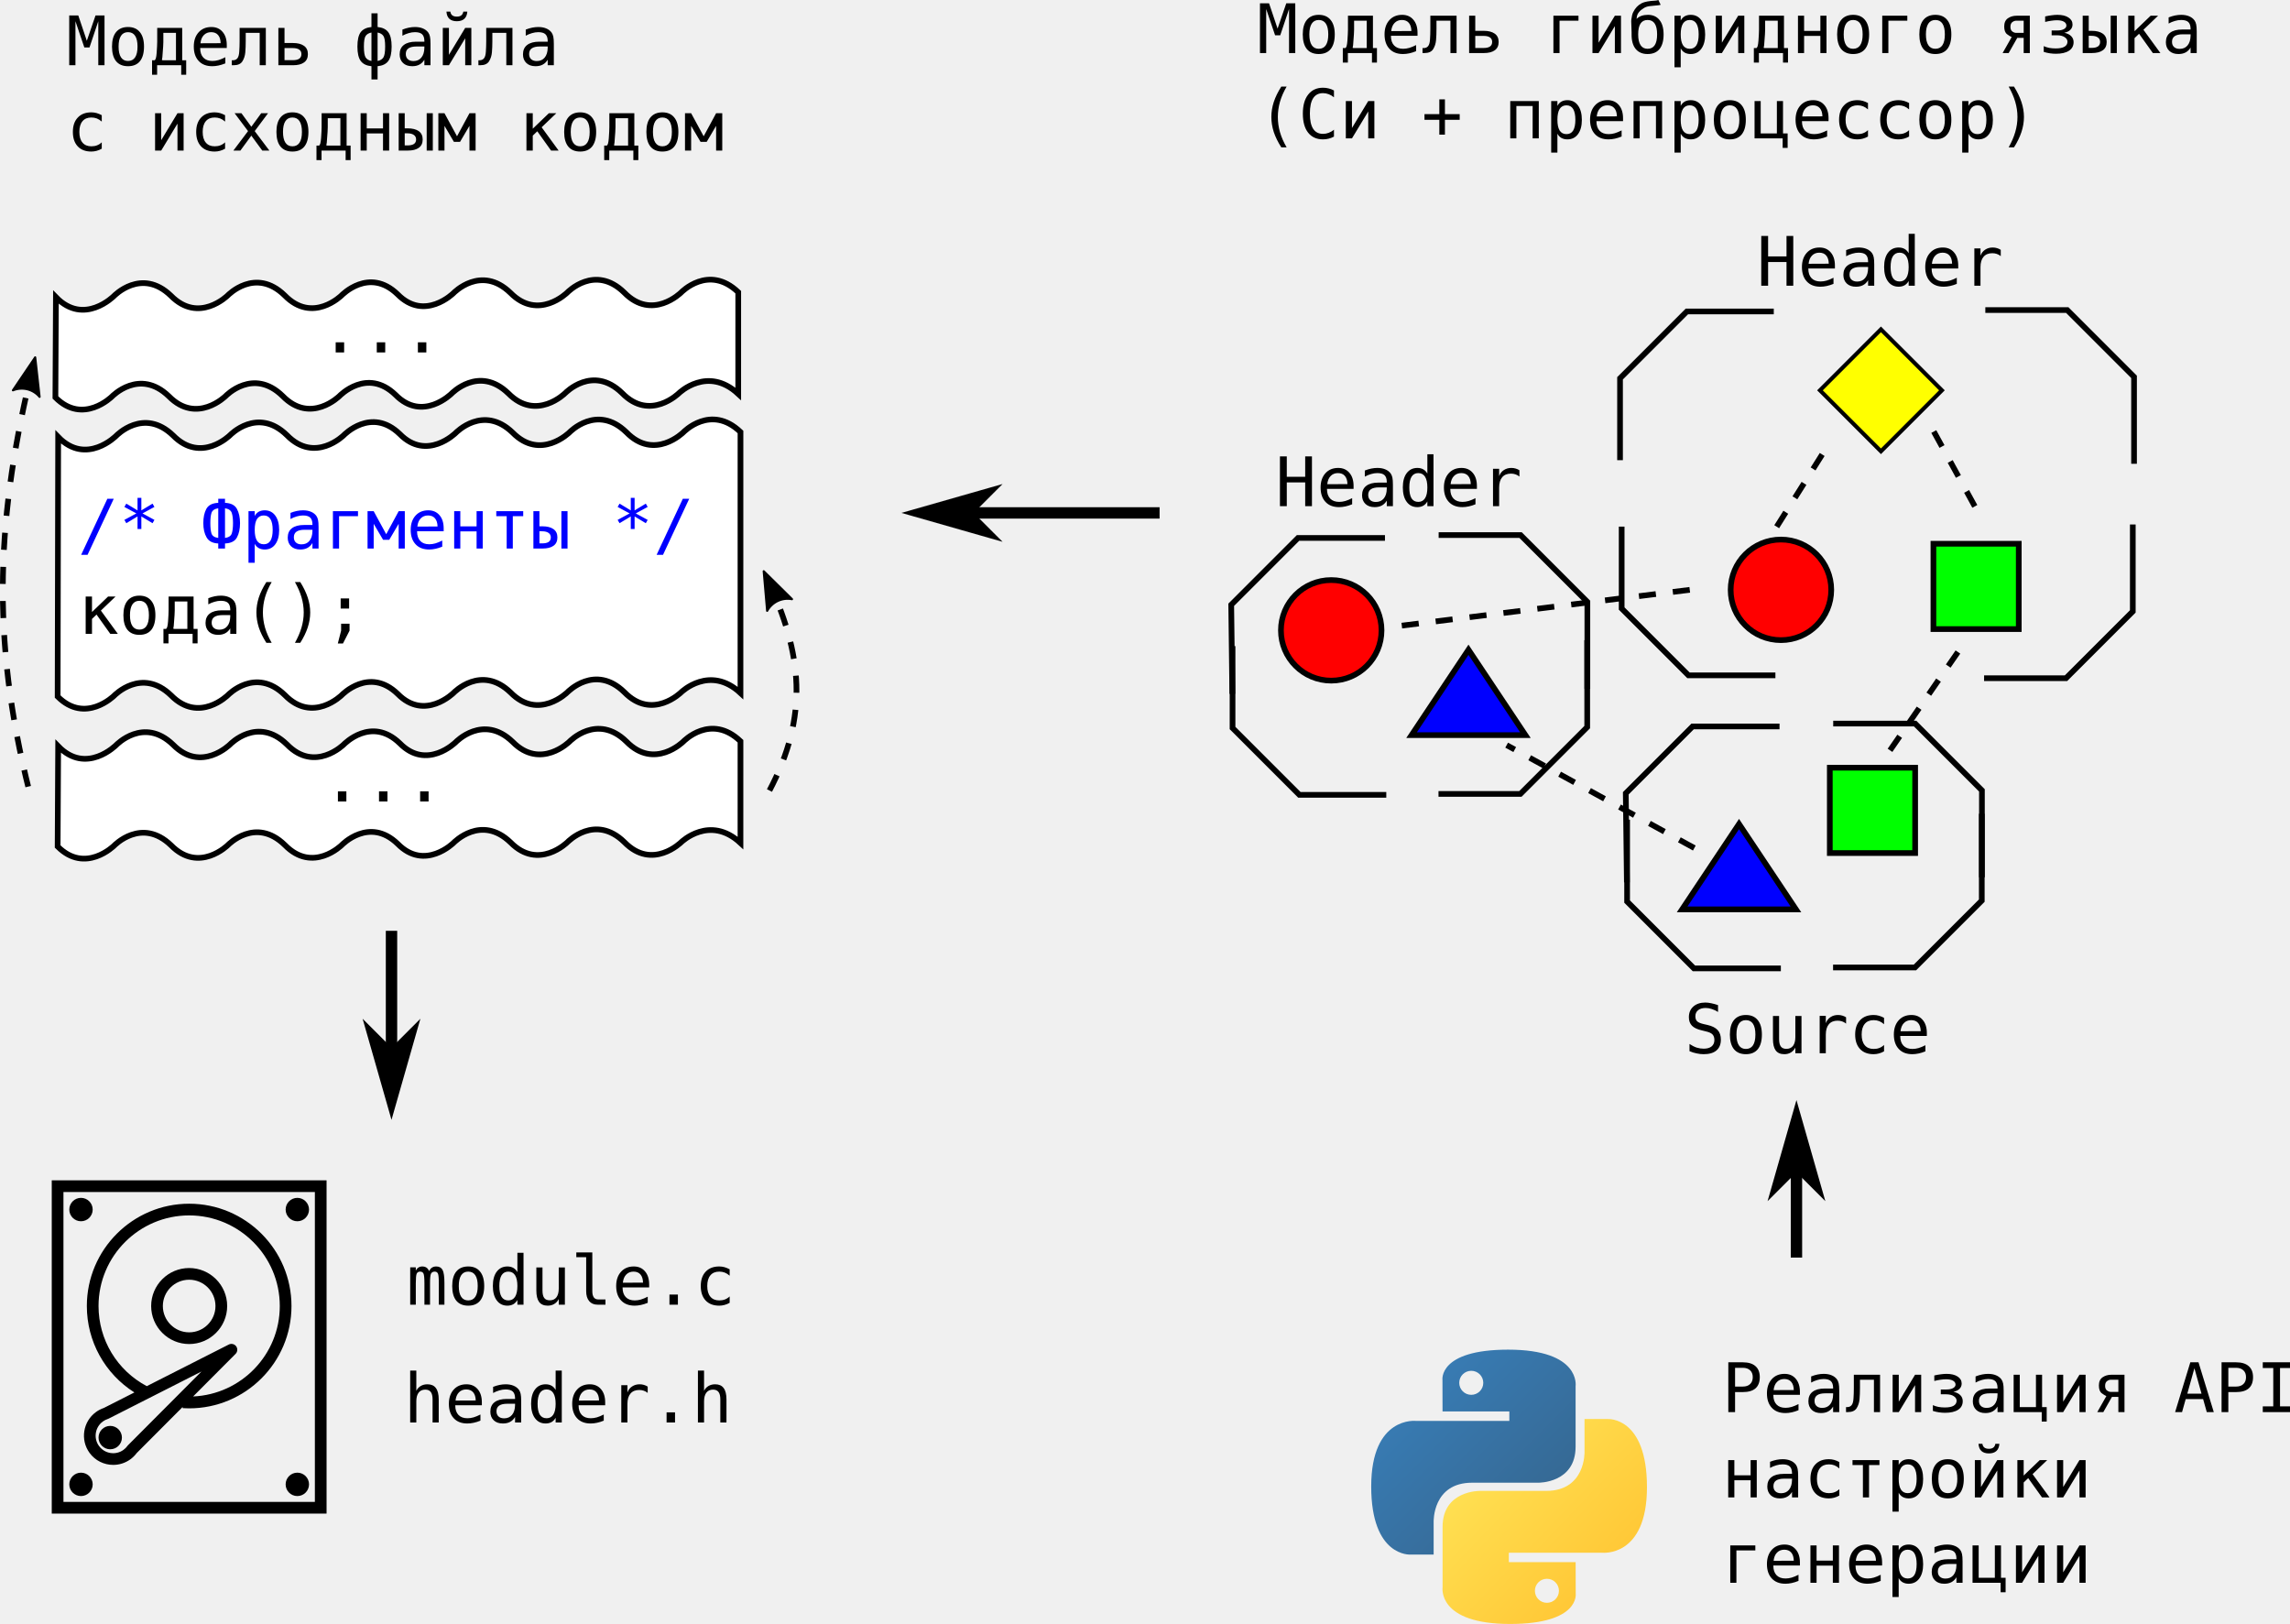
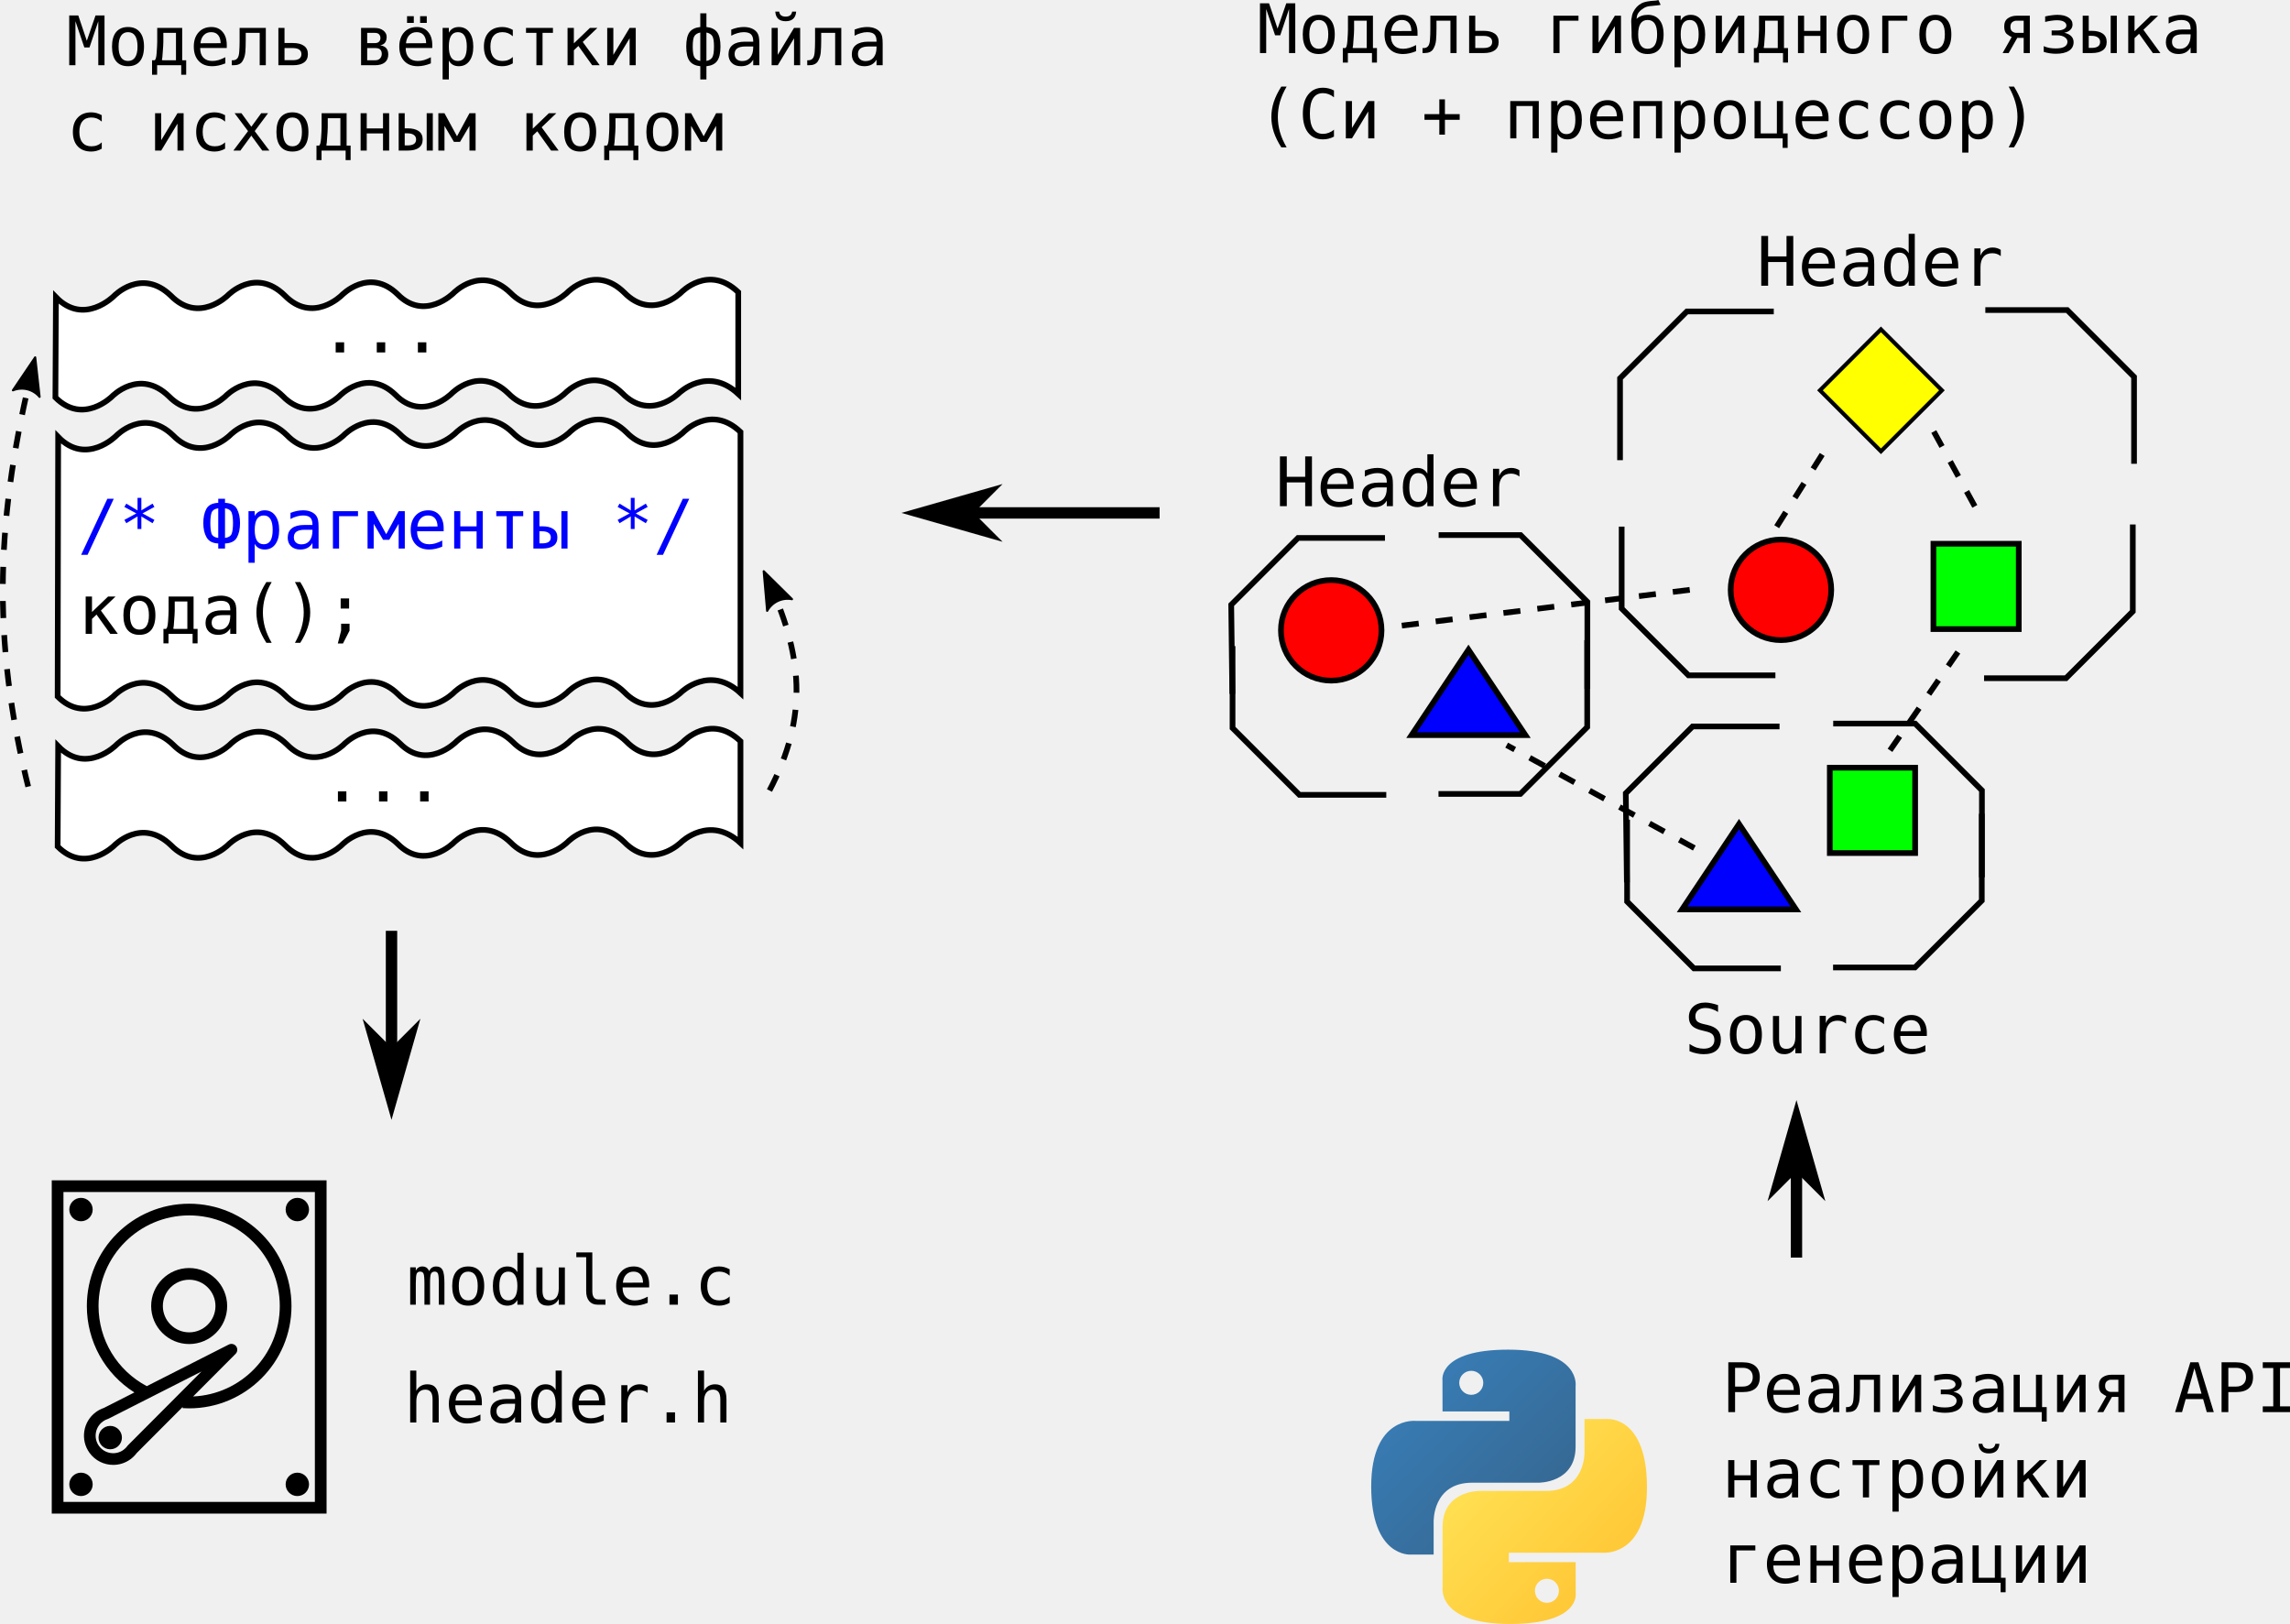
<svg xmlns="http://www.w3.org/2000/svg" xmlns:xlink="http://www.w3.org/1999/xlink" width="113.593mm" height="80.558mm" viewBox="0 0 402.495 285.441" id="svg2" version="1.1">
  <defs id="defs4">
    <marker orient="auto" refY="0" refX="0" id="Arrow1Mend" style="overflow:visible">
      <path id="path4337" d="M 0,0 5,-5 -12.5,0 5,5 0,0 Z" style="fill:#000000;fill-opacity:1;fill-rule:evenodd;stroke:#000000;stroke-width:1pt;stroke-opacity:1" transform="matrix(-0.4,0,0,-0.4,-4,0)" />
    </marker>
    <marker orient="auto" refY="0" refX="0" id="Arrow2Mstart" style="overflow:visible">
      <path id="path5453" style="fill:#000000;fill-opacity:1;fill-rule:evenodd;stroke:#000000;stroke-width:0.625;stroke-linejoin:round;stroke-opacity:1" d="M 8.719,4.034 -2.207,0.016 8.719,-4.002 c -1.745,2.372 -1.735,5.617 -6e-7,8.035 z" transform="scale(0.6,0.6)" />
    </marker>
    <marker style="overflow:visible" id="marker5781" refX="0" refY="0" orient="auto">
      <path transform="scale(0.6,0.6)" d="M 8.719,4.034 -2.207,0.016 8.719,-4.002 c -1.745,2.372 -1.735,5.617 -6e-7,8.035 z" style="fill:#000000;fill-opacity:1;fill-rule:evenodd;stroke:#000000;stroke-width:0.625;stroke-linejoin:round;stroke-opacity:1" id="path5783" />
    </marker>
    <marker orient="auto" refY="0" refX="0" id="Arrow1Mend-3" style="overflow:visible">
      <path id="path4337-6" d="M 0,0 5,-5 -12.5,0 5,5 0,0 Z" style="fill:#000000;fill-opacity:1;fill-rule:evenodd;stroke:#000000;stroke-width:1pt;stroke-opacity:1" transform="matrix(-0.4,0,0,-0.4,-4,0)" />
    </marker>
    <linearGradient gradientUnits="userSpaceOnUse" y2="131.853" x2="110.149" y1="77.07" x1="55.549" id="linearGradient9521" xlink:href="#linearGradient9515" />
    <linearGradient id="linearGradient9515">
      <stop id="stop9517" offset="0" style="stop-color:#387eb8;stop-opacity:1" />
      <stop id="stop9519" offset="1" style="stop-color:#366994;stop-opacity:1" />
    </linearGradient>
    <linearGradient gradientUnits="userSpaceOnUse" y2="168.101" x2="147.777" y1="111.921" x1="89.137" id="linearGradient11307" xlink:href="#linearGradient11301" />
    <linearGradient id="linearGradient11301">
      <stop id="stop11303" offset="0" style="stop-color:#ffe052;stop-opacity:1" />
      <stop id="stop11305" offset="1" style="stop-color:#ffc331;stop-opacity:1" />
    </linearGradient>
    <marker orient="auto" refY="0" refX="0" id="Arrow1Mend-1" style="overflow:visible">
      <path id="path4337-2" d="M 0,0 5,-5 -12.5,0 5,5 0,0 Z" style="fill:#000000;fill-opacity:1;fill-rule:evenodd;stroke:#000000;stroke-width:1pt;stroke-opacity:1" transform="matrix(-0.4,0,0,-0.4,-4,0)" />
    </marker>
  </defs>
  <g id="layer1" transform="translate(-26.18869,-60.1828)">
    <g id="g6000" transform="translate(-73.64907,-328.0788)">
      <g id="g4998">
        <g id="g4794" transform="translate(-4.724258,-14.6599)">
          <path id="path4732-8-2" style="fill:#ffffff;fill-rule:evenodd;stroke:#000000;stroke-width:1px;stroke-linecap:butt;stroke-linejoin:miter;stroke-opacity:1" d="m 204.303,524.587 c 0,0 4.823,-5.051 10,0 4.925,5.051 10,0 10,0 0,0 5.002,-4.872 10.406,0.139 l 0.002,-45.877 c -5.223,-4.993 -10.046,0.058 -10.046,0.058 0,0 -5.076,5.051 -10,0 -5.177,-5.051 -10,0 -10,0 0,0 -5.076,5.051 -10,0.051 -5.177,-5 -10,0.051 -10,0.051 0,0 -5.076,5.051 -9.837,0.202 -5.014,-4.848 -9.837,0.202 -9.837,0.202 0,0 -5.076,5.051 -10,0 -5.177,-5.051 -10,0 -10,0 0,0 -5.076,5.051 -10,0.051 -5.177,-5 -10,0.051 -10,0.051 0,0 -5.254,5.319 -10.206,0.209 l -0.091,45.627 c 4.861,4.895 9.936,-0.156 9.936,-0.156 0,0 4.823,-5.051 10,-0.051 4.924,5 10,-0.051 10,-0.051 0,0 4.823,-5.051 10,0 4.924,5.051 10,0 10,0 0,0 4.823,-5.051 9.837,-0.202 4.761,4.848 9.837,-0.202 9.837,-0.202 0,0 4.823,-5.051 10,-0.051 4.924,5 10,-0.051 10,-0.051 z" />
          <text xml:space="preserve" style="font-style:normal;font-variant:normal;font-weight:normal;font-stretch:normal;font-size:12px;line-height:125%;font-family:Monospace;-inkscape-font-specification:Monospace;letter-spacing:0px;word-spacing:0px;fill:#000000;fill-opacity:1;stroke:none;stroke-width:1px;stroke-linecap:butt;stroke-linejoin:miter;stroke-opacity:1" x="118.231" y="499.333" id="text4564">
            <tspan style="fill:#0000ff" x="118.231" y="499.333" id="tspan4572">/* Фрагменты */</tspan>
            <tspan x="118.231" y="514.333" id="tspan4576">кода();</tspan>
          </text>
        </g>
      </g>
      <g transform="translate(-3.303571,-17.14286)" id="g5156">
        <path id="path4732-8" style="fill:#ffffff;fill-rule:evenodd;stroke:#000000;stroke-width:1px;stroke-linecap:butt;stroke-linejoin:miter;stroke-opacity:1" d="m 202.882,553.427 c 0,0 4.823,-5.051 10,0 4.924,5.051 10,0 10,0 0,0 5.002,-4.872 10.406,0.139 l 0.002,-17.877 c -5.223,-4.993 -10.046,0.058 -10.046,0.058 0,0 -5.076,5.051 -10,0 -5.177,-5.051 -10,0 -10,0 0,0 -5.076,5.051 -10,0.051 -5.177,-5 -10,0.051 -10,0.051 0,0 -5.076,5.051 -9.837,0.202 -5.014,-4.848 -9.837,0.202 -9.837,0.202 0,0 -5.076,5.051 -10,0 -5.177,-5.051 -10,0 -10,0 0,0 -5.076,5.051 -10,0.051 -5.177,-5 -10,0.051 -10,0.051 0,0 -5.254,5.319 -10.206,0.209 l -0.091,17.627 c 4.861,4.895 9.936,-0.156 9.936,-0.156 0,0 4.823,-5.051 10,-0.051 4.924,5 10,-0.051 10,-0.051 0,0 4.823,-5.051 10,0 4.924,5.051 10,0 10,0 0,0 4.823,-5.051 9.837,-0.202 4.761,4.848 9.837,-0.202 9.837,-0.202 0,0 4.823,-5.051 10,-0.051 4.924,5 10,-0.051 10,-0.051 z" />
        <text id="text4815" y="546.283" x="159.675" style="font-style:normal;font-variant:normal;font-weight:normal;font-stretch:normal;font-size:12px;line-height:125%;font-family:Monospace;-inkscape-font-specification:Monospace;letter-spacing:0px;word-spacing:0px;fill:#000000;fill-opacity:1;stroke:none;stroke-width:1px;stroke-linecap:butt;stroke-linejoin:miter;stroke-opacity:1" xml:space="preserve">
          <tspan y="546.283" x="159.675" id="tspan4817">...</tspan>
        </text>
      </g>
      <path id="path5421" d="m 105.714,452.362 c -6.461,26.205 -7.584,47.843 -0.714,75" style="fill:none;fill-rule:evenodd;stroke:#000000;stroke-width:1;stroke-linecap:butt;stroke-linejoin:miter;stroke-miterlimit:4;stroke-dasharray:3, 3;stroke-dashoffset:0;stroke-opacity:1;marker-start:url(#Arrow2Mstart)" />
      <path id="path5423" d="m 234.643,489.862 c 6.259,13.333 7.421,24.167 0.357,37.5" style="fill:none;fill-rule:evenodd;stroke:#000000;stroke-width:1;stroke-linecap:butt;stroke-linejoin:miter;stroke-miterlimit:4;stroke-dasharray:3, 3;stroke-dashoffset:0;stroke-opacity:1;marker-start:url(#marker5781)" />
      <g transform="translate(-3.696429,-96.07143)" id="g5156-7">
        <path id="path4732-8-5" style="fill:#ffffff;fill-rule:evenodd;stroke:#000000;stroke-width:1px;stroke-linecap:butt;stroke-linejoin:miter;stroke-opacity:1" d="m 202.882,553.427 c 0,0 4.823,-5.051 10,0 4.924,5.051 10,0 10,0 0,0 5.002,-4.872 10.406,0.139 l 0.002,-17.877 c -5.223,-4.993 -10.046,0.058 -10.046,0.058 0,0 -5.076,5.051 -10,0 -5.177,-5.051 -10,0 -10,0 0,0 -5.076,5.051 -10,0.051 -5.177,-5 -10,0.051 -10,0.051 0,0 -5.076,5.051 -9.837,0.202 -5.014,-4.848 -9.837,0.202 -9.837,0.202 0,0 -5.076,5.051 -10,0 -5.177,-5.051 -10,0 -10,0 0,0 -5.076,5.051 -10,0.051 -5.177,-5 -10,0.051 -10,0.051 0,0 -5.254,5.319 -10.206,0.209 l -0.091,17.627 c 4.861,4.895 9.936,-0.156 9.936,-0.156 0,0 4.823,-5.051 10,-0.051 4.924,5 10,-0.051 10,-0.051 0,0 4.823,-5.051 10,0 4.924,5.051 10,0 10,0 0,0 4.823,-5.051 9.837,-0.202 4.761,4.848 9.837,-0.202 9.837,-0.202 0,0 4.823,-5.051 10,-0.051 4.924,5 10,-0.051 10,-0.051 z" />
        <text id="text4815-9" y="546.283" x="159.675" style="font-style:normal;font-variant:normal;font-weight:normal;font-stretch:normal;font-size:12px;line-height:125%;font-family:Monospace;-inkscape-font-specification:Monospace;letter-spacing:0px;word-spacing:0px;fill:#000000;fill-opacity:1;stroke:none;stroke-width:1px;stroke-linecap:butt;stroke-linejoin:miter;stroke-opacity:1" xml:space="preserve">
          <tspan y="546.283" x="159.675" id="tspan4817-2">...</tspan>
        </text>
      </g>
    </g>
    <g id="g4289" transform="translate(-2.142857,-12.14286)">
      <g transform="matrix(0.2569189,0,0,0.2569189,32.29019,279.7908)" id="g4253">
        <g id="g4195">
          <g id="g4197">
            <g id="g4199">
              <path d="m 20,0 0,228 188,0 L 208,0 20,0 Z m 180,220 -172,0 0,-212 172,0 0,212 z" id="path4201" />
              <path d="m 76.532,145.118 -20.924,10.62 c -1.912,0.648 -3.707,1.578 -5.342,2.77 -8.92,6.48 -10.906,19.012 -4.426,27.934 3.908,5.379 10.016,8.238 16.209,8.238 4.074,0 8.188,-1.238 11.73,-3.812 1.637,-1.192 3.076,-2.609 4.281,-4.226 l 31.504,-31.604 -0.05,0.822 c 1.482,0.09 2.978,0.14 4.486,0.14 38.598,0 70,-31.402 70,-70 0,-38.598 -31.402,-70 -70,-70 -38.598,0 -70,31.402 -70,70 0,24.168 12.34,46.323 32.532,59.118 z m -4.35,36.089 c -0.15,0.152 -0.289,0.312 -0.414,0.488 -0.746,1.035 -1.654,1.945 -2.692,2.699 -5.356,3.902 -12.871,2.703 -16.764,-2.656 -3.889,-5.352 -2.697,-12.871 2.658,-16.762 1.037,-0.754 2.182,-1.336 3.4,-1.726 0.201,-0.066 0.398,-0.144 0.588,-0.242 L 122.44,130.789 72.182,181.207 Z M 114,24 c 34.188,0 62,27.812 62,62 0,33.27 -26.361,60.426 -59.284,61.862 l 29.04,-29.132 c 1.389,-1.391 1.558,-3.586 0.404,-5.176 -1.154,-1.59 -3.287,-2.098 -5.047,-1.215 L 85.009,140.815 C 64.647,130.02 52,109.035 52,86 52,51.812 79.812,24 114,24 Z" id="path4203" />
              <path d="m 114,112 c 14.336,0 26,-11.664 26,-26 0,-14.336 -11.664,-26 -26,-26 -14.336,0 -26,11.664 -26,26 0,14.336 11.664,26 26,26 z m 0,-44 c 9.926,0 18,8.074 18,18 0,9.926 -8.074,18 -18,18 -9.926,0 -18,-8.074 -18,-18 0,-9.926 8.074,-18 18,-18 z" id="path4205" />
              <circle cx="188" cy="20" r="8" id="circle4207" />
              <circle cx="188" cy="208" r="8" id="circle4209" />
              <circle cx="40" cy="20" r="8" id="circle4211" />
              <circle cx="40" cy="208" r="8" id="circle4213" />
              <circle cx="60" cy="176" r="8" id="circle4215" />
            </g>
          </g>
        </g>
        <g id="g4217" />
        <g id="g4219" />
        <g id="g4221" />
        <g id="g4223" />
        <g id="g4225" />
        <g id="g4227" />
        <g id="g4229" />
        <g id="g4231" />
        <g id="g4233" />
        <g id="g4235" />
        <g id="g4237" />
        <g id="g4239" />
        <g id="g4241" />
        <g id="g4243" />
        <g id="g4245" />
      </g>
      <text id="text4281" y="301.648" x="99.79" style="font-style:normal;font-variant:normal;font-weight:normal;font-stretch:normal;font-size:12px;line-height:125%;font-family:Monospace;-inkscape-font-specification:Monospace;letter-spacing:0px;word-spacing:0px;fill:#000000;fill-opacity:1;stroke:none;stroke-width:1px;stroke-linecap:butt;stroke-linejoin:miter;stroke-opacity:1" xml:space="preserve">
        <tspan y="301.648" x="99.79" id="tspan4283">module.c</tspan>
      </text>
      <text id="text4285" y="322.362" x="99.286" style="font-style:normal;font-variant:normal;font-weight:normal;font-stretch:normal;font-size:12px;line-height:125%;font-family:Monospace;-inkscape-font-specification:Monospace;letter-spacing:0px;word-spacing:0px;fill:#000000;fill-opacity:1;stroke:none;stroke-width:1px;stroke-linecap:butt;stroke-linejoin:miter;stroke-opacity:1" xml:space="preserve">
        <tspan y="322.362" x="99.286" id="tspan4287">header.h</tspan>
      </text>
    </g>
    <path style="fill:none;fill-rule:evenodd;stroke:#000000;stroke-width:2;stroke-linecap:butt;stroke-linejoin:miter;stroke-miterlimit:4;stroke-dasharray:none;stroke-opacity:1;marker-end:url(#Arrow1Mend)" d="m 95,223.791 0,29.286" id="path4322" />
    <text xml:space="preserve" style="font-style:normal;font-variant:normal;font-weight:normal;font-stretch:normal;font-size:12px;line-height:125%;font-family:Monospace;-inkscape-font-specification:Monospace;letter-spacing:0px;word-spacing:0px;fill:#000000;fill-opacity:1;stroke:none;stroke-width:1px;stroke-linecap:butt;stroke-linejoin:miter;stroke-opacity:1" x="37.857" y="71.648" id="text4628">
-       <tspan id="tspan4630" x="37.857" y="71.648">Модель файла</tspan>
+       <tspan id="tspan4630" x="37.857" y="71.648">Модель вёрстки файла</tspan>
      <tspan x="37.857" y="86.648" id="tspan4632">с исходным кодом</tspan>
    </text>
    <text xml:space="preserve" style="font-style:normal;font-variant:normal;font-weight:normal;font-stretch:normal;font-size:12px;line-height:125%;font-family:Monospace;-inkscape-font-specification:Monospace;letter-spacing:0px;word-spacing:0px;fill:#000000;fill-opacity:1;stroke:none;stroke-width:1px;stroke-linecap:butt;stroke-linejoin:miter;stroke-opacity:1" x="247.143" y="69.505" id="text4634">
      <tspan id="tspan4636" x="247.143" y="69.505">Модель гибридного языка</tspan>
      <tspan x="247.143" y="84.505" id="tspan4638">(Си + препроцессор)</tspan>
    </text>
    <path style="fill:none;fill-rule:evenodd;stroke:#000000;stroke-width:2;stroke-linecap:butt;stroke-linejoin:miter;stroke-miterlimit:4;stroke-dasharray:none;stroke-opacity:1;marker-end:url(#Arrow1Mend-3)" d="m 230,150.336 -41.429,0" id="path4322-7" />
    <text xml:space="preserve" style="font-style:normal;font-variant:normal;font-weight:normal;font-stretch:normal;font-size:12px;line-height:125%;font-family:Monospace;-inkscape-font-specification:Monospace;letter-spacing:0px;word-spacing:0px;fill:#000000;fill-opacity:1;stroke:none;stroke-width:1px;stroke-linecap:butt;stroke-linejoin:miter;stroke-opacity:1" x="325" y="131.648" id="text5899">
      <tspan id="tspan5901" x="325" y="131.648" />
    </text>
    <g id="g5273" transform="translate(-111.6934,-215.336)">
      <g transform="translate(7.702522,-113.543)" id="g4441">
        <circle style="opacity:1;fill:#ff0000;fill-opacity:1;fill-rule:nonzero;stroke:#000000;stroke-width:1;stroke-linejoin:miter;stroke-miterlimit:4;stroke-dasharray:none;stroke-dashoffset:0;stroke-opacity:1" id="path4269" cx="443.204" cy="492.738" r="8.839" />
        <path style="fill:none;fill-rule:evenodd;stroke:#000000;stroke-width:1px;stroke-linecap:butt;stroke-linejoin:miter;stroke-opacity:1" d="m 414.92,469.948 0,-14.395 11.743,-11.743 15.279,0" id="path4271" />
        <path style="fill:none;fill-rule:evenodd;stroke:#000000;stroke-width:1px;stroke-linecap:butt;stroke-linejoin:miter;stroke-opacity:1" d="m 479.125,443.556 14.395,0 11.743,11.743 0,15.279" id="path4271-3" />
        <path style="fill:none;fill-rule:evenodd;stroke:#000000;stroke-width:1px;stroke-linecap:butt;stroke-linejoin:miter;stroke-opacity:1" d="m 415.206,481.626 0,14.395 11.743,11.743 15.279,0" id="path4271-5" />
        <path style="fill:none;fill-rule:evenodd;stroke:#000000;stroke-width:1px;stroke-linecap:butt;stroke-linejoin:miter;stroke-opacity:1" d="m 478.906,508.271 14.395,0 11.743,-11.743 0,-15.279" id="path4271-3-6" />
        <rect style="opacity:1;fill:#00ff00;fill-opacity:1;fill-rule:nonzero;stroke:#000000;stroke-width:1;stroke-linejoin:miter;stroke-miterlimit:4;stroke-dasharray:none;stroke-dashoffset:0;stroke-opacity:1" id="rect4391" width="15" height="15" x="470" y="484.635" />
        <rect style="opacity:1;fill:#ffff00;fill-opacity:1;fill-rule:nonzero;stroke:#000000;stroke-width:0.707;stroke-linejoin:miter;stroke-miterlimit:4;stroke-dasharray:none;stroke-dashoffset:0;stroke-opacity:1" id="rect5996" width="15.155" height="15.155" x="641.862" y="-9.775" transform="matrix(0.7071068,0.7071068,-0.7071068,0.7071068,0,0)" />
      </g>
      <g transform="translate(-35.4815,-157.4846)" id="g4425">
        <path style="fill:none;fill-rule:evenodd;stroke:#000000;stroke-width:1px;stroke-linecap:butt;stroke-linejoin:miter;stroke-opacity:1" d="m 389.959,554.958 -0.194,-15.657 11.743,-11.743 15.279,0" id="path4271-2-6" />
        <path style="fill:none;fill-rule:evenodd;stroke:#000000;stroke-width:1px;stroke-linecap:butt;stroke-linejoin:miter;stroke-opacity:1" d="m 426.223,527.051 14.395,0 11.743,11.743 0,15.279" id="path4271-3-9-0" />
        <path style="fill:none;fill-rule:evenodd;stroke:#000000;stroke-width:1px;stroke-linecap:butt;stroke-linejoin:miter;stroke-opacity:1" d="m 389.997,546.57 0,14.395 11.743,11.743 15.279,0" id="path4271-5-1-6" />
        <path style="fill:none;fill-rule:evenodd;stroke:#000000;stroke-width:1px;stroke-linecap:butt;stroke-linejoin:miter;stroke-opacity:1" d="m 426.197,572.547 14.395,0 11.743,-11.743 0,-15.279" id="path4271-3-6-2-2" />
        <circle style="opacity:1;fill:#ff0000;fill-opacity:1;fill-rule:nonzero;stroke:#000000;stroke-width:1;stroke-linejoin:miter;stroke-miterlimit:4;stroke-dasharray:none;stroke-dashoffset:0;stroke-opacity:1" id="path4269-6" cx="407.343" cy="543.799" r="8.839" />
        <path style="fill:#0000ff;fill-rule:evenodd;stroke:#000000;stroke-width:1px;stroke-linecap:butt;stroke-linejoin:miter;stroke-opacity:1" d="m 431.468,547.21 -10,15 20,0 z" id="path4408" />
      </g>
      <g transform="translate(-47.60333,-126.4224)" id="g4433">
        <path style="fill:none;fill-rule:evenodd;stroke:#000000;stroke-width:1px;stroke-linecap:butt;stroke-linejoin:miter;stroke-opacity:1" d="m 471.43,557.031 -0.194,-15.657 11.743,-11.743 15.279,0" id="path4271-2" />
        <path style="fill:none;fill-rule:evenodd;stroke:#000000;stroke-width:1px;stroke-linecap:butt;stroke-linejoin:miter;stroke-opacity:1" d="m 507.694,529.123 14.395,0 11.743,11.743 0,15.279" id="path4271-3-9" />
        <path style="fill:none;fill-rule:evenodd;stroke:#000000;stroke-width:1px;stroke-linecap:butt;stroke-linejoin:miter;stroke-opacity:1" d="m 471.468,546.011 0,14.395 11.743,11.743 15.279,0" id="path4271-5-1" />
        <path style="fill:none;fill-rule:evenodd;stroke:#000000;stroke-width:1px;stroke-linecap:butt;stroke-linejoin:miter;stroke-opacity:1" d="m 507.668,571.988 14.395,0 11.743,-11.743 0,-15.279" id="path4271-3-6-2" />
        <rect style="opacity:1;fill:#00ff00;fill-opacity:1;fill-rule:nonzero;stroke:#000000;stroke-width:1;stroke-linejoin:miter;stroke-miterlimit:4;stroke-dasharray:none;stroke-dashoffset:0;stroke-opacity:1" id="rect4391-1" width="15" height="15" x="507.096" y="536.882" />
        <path style="fill:#0000ff;fill-rule:evenodd;stroke:#000000;stroke-width:1px;stroke-linecap:butt;stroke-linejoin:miter;stroke-opacity:1" d="m 491.142,546.779 -10,15 20,0 z" id="path4408-8" />
      </g>
      <path id="path4452" d="m 384.266,385.484 52.355,-6.508" style="fill:none;fill-rule:evenodd;stroke:#000000;stroke-width:1;stroke-linecap:butt;stroke-linejoin:miter;stroke-miterlimit:4;stroke-dasharray:3, 3;stroke-dashoffset:0;stroke-opacity:1" />
      <path id="path4452-7" d="M 435.68,424.576 402.695,406.494" style="fill:none;fill-rule:evenodd;stroke:#000000;stroke-width:1;stroke-linecap:butt;stroke-linejoin:miter;stroke-miterlimit:4;stroke-dasharray:3, 3;stroke-dashoffset:0;stroke-opacity:1" />
      <path id="path4452-9" d="m 470.074,407.403 11.967,-17.324" style="fill:none;fill-rule:evenodd;stroke:#000000;stroke-width:1;stroke-linecap:butt;stroke-linejoin:miter;stroke-miterlimit:4;stroke-dasharray:3, 3;stroke-dashoffset:0;stroke-opacity:1" />
      <text id="text5213" y="326.648" x="382.844" style="font-style:normal;font-variant:normal;font-weight:normal;font-stretch:normal;font-size:12px;line-height:125%;font-family:Monospace;-inkscape-font-specification:Monospace;letter-spacing:0px;word-spacing:0px;fill:#000000;fill-opacity:1;stroke:none;stroke-width:1px;stroke-linecap:butt;stroke-linejoin:miter;stroke-opacity:1" xml:space="preserve">
        <tspan style="text-align:center;text-anchor:middle" id="tspan5223" y="326.648" x="382.844" />
      </text>
      <flowRoot xml:space="preserve" id="flowRoot13711" style="font-style:normal;font-variant:normal;font-weight:normal;font-stretch:normal;font-size:12px;line-height:125%;font-family:Monospace;-inkscape-font-specification:Monospace;letter-spacing:0px;word-spacing:0px;fill:#000000;fill-opacity:1;stroke:none;stroke-width:1px;stroke-linecap:butt;stroke-linejoin:miter;stroke-opacity:1" transform="translate(181.6926,206.8543)">
        <flowRegion id="flowRegion13713">
          <rect id="rect13715" width="880" height="580" x="-20" y="64.094" />
        </flowRegion>
        <flowPara id="flowPara13717" />
      </flowRoot>
      <flowRoot xml:space="preserve" id="flowRoot5979" style="font-style:normal;font-variant:normal;font-weight:normal;font-stretch:normal;font-size:12px;line-height:125%;font-family:Monospace;-inkscape-font-specification:Monospace;letter-spacing:0px;word-spacing:0px;fill:#000000;fill-opacity:1;stroke:none;stroke-width:1px;stroke-linecap:butt;stroke-linejoin:miter;stroke-opacity:1" transform="translate(13.83627,81.76458)">
        <flowRegion id="flowRegion5981">
          <rect id="rect5983" width="62.857" height="30.714" x="329.286" y="238.791" />
        </flowRegion>
        <flowPara id="flowPara5985" />
      </flowRoot>
      <path id="path4452-5" d="m 484.98,364.524 -7.288,-13.294" style="fill:none;fill-rule:evenodd;stroke:#000000;stroke-width:1;stroke-linecap:butt;stroke-linejoin:miter;stroke-miterlimit:4;stroke-dasharray:3, 3;stroke-dashoffset:0;stroke-opacity:1" />
      <path id="path4452-5-3" d="m 450.159,368.095 9.498,-15.079" style="fill:none;fill-rule:evenodd;stroke:#000000;stroke-width:1;stroke-linecap:butt;stroke-linejoin:miter;stroke-miterlimit:4;stroke-dasharray:3, 3;stroke-dashoffset:0;stroke-opacity:1" />
      <text xml:space="preserve" style="font-style:normal;font-variant:normal;font-weight:normal;font-stretch:normal;font-size:12px;line-height:125%;font-family:Monospace;-inkscape-font-specification:Monospace;letter-spacing:0px;word-spacing:0px;fill:#000000;fill-opacity:1;stroke:none;stroke-width:1px;stroke-linecap:butt;stroke-linejoin:miter;stroke-opacity:1" x="362.051" y="364.484" id="text6032">
        <tspan id="tspan6034" x="362.051" y="364.484">Header</tspan>
      </text>
      <text xml:space="preserve" style="font-style:normal;font-variant:normal;font-weight:normal;font-stretch:normal;font-size:12px;line-height:125%;font-family:Monospace;-inkscape-font-specification:Monospace;letter-spacing:0px;word-spacing:0px;fill:#000000;fill-opacity:1;stroke:none;stroke-width:1px;stroke-linecap:butt;stroke-linejoin:miter;stroke-opacity:1" x="433.91" y="460.638" id="text6032-5">
        <tspan id="tspan6034-6" x="433.91" y="460.638">Source</tspan>
      </text>
      <text xml:space="preserve" style="font-style:normal;font-variant:normal;font-weight:normal;font-stretch:normal;font-size:12px;line-height:125%;font-family:Monospace;-inkscape-font-specification:Monospace;letter-spacing:0px;word-spacing:0px;fill:#000000;fill-opacity:1;stroke:none;stroke-width:1px;stroke-linecap:butt;stroke-linejoin:miter;stroke-opacity:1" x="446.647" y="325.743" id="text6032-2">
        <tspan id="tspan6034-9" x="446.647" y="325.743">Header</tspan>
      </text>
    </g>
    <text xml:space="preserve" style="font-style:normal;font-variant:normal;font-weight:normal;font-stretch:normal;font-size:12px;line-height:125%;font-family:Monospace;-inkscape-font-specification:Monospace;letter-spacing:0px;word-spacing:0px;fill:#000000;fill-opacity:1;stroke:none;stroke-width:1px;stroke-linecap:butt;stroke-linejoin:miter;stroke-opacity:1" x="328.805" y="308.385" id="text6078">
      <tspan id="tspan6080" x="328.805" y="308.385">Реализация API</tspan>
      <tspan x="328.805" y="323.385" id="tspan6082">настройки</tspan>
      <tspan x="328.805" y="338.385" id="tspan6084">генерации</tspan>
    </text>
    <g transform="matrix(0.4389275,0,0,0.4389275,247.4713,267.7957)" id="g1894">
      <path id="path8615" d="M 99.75,67.469 C 71.718,67.469 73.469,79.625 73.469,79.625 L 73.5,92.219 l 26.75,0 0,3.781 -37.375,0 c 0,0 -17.938,-2.034 -17.938,26.25 -2e-6,28.284 15.656,27.281 15.656,27.281 l 9.344,0 0,-13.125 c 0,0 -0.504,-15.656 15.406,-15.656 15.91,0 26.531,0 26.531,0 0,0 14.906,0.241 14.906,-14.406 0,-14.647 0,-24.219 0,-24.219 0,-2e-6 2.263,-14.656 -27.031,-14.656 z M 85,75.938 c 2.661,-2e-6 4.812,2.151 4.812,4.812 2e-6,2.661 -2.151,4.812 -4.812,4.812 -2.661,2e-6 -4.812,-2.151 -4.812,-4.812 -2e-6,-2.661 2.151,-4.812 4.812,-4.812 z" style="color:#000000;display:inline;overflow:visible;visibility:visible;opacity:1;fill:url(#linearGradient9521);fill-opacity:1;fill-rule:nonzero;stroke:none;stroke-width:1;stroke-linecap:butt;stroke-linejoin:miter;stroke-miterlimit:4;stroke-dasharray:none;stroke-dashoffset:0;stroke-opacity:1;marker:none;marker-start:none;marker-mid:none;marker-end:none" />
      <path style="color:#000000;display:inline;overflow:visible;visibility:visible;opacity:1;fill:url(#linearGradient11307);fill-opacity:1;fill-rule:nonzero;stroke:none;stroke-width:1;stroke-linecap:butt;stroke-linejoin:miter;stroke-miterlimit:4;stroke-dasharray:none;stroke-dashoffset:0;stroke-opacity:1;marker:none;marker-start:none;marker-mid:none;marker-end:none" d="m 100.546,177.315 c 28.032,0 26.281,-12.156 26.281,-12.156 l -0.031,-12.594 -26.75,0 0,-3.781 37.375,0 c 0,0 17.938,2.034 17.938,-26.25 10e-6,-28.284 -15.656,-27.281 -15.656,-27.281 l -9.344,0 0,13.125 c 0,0 0.504,15.656 -15.406,15.656 -15.91,0 -26.531,0 -26.531,0 0,0 -14.906,-0.241 -14.906,14.406 0,14.647 0,24.219 0,24.219 0,0 -2.263,14.656 27.031,14.656 z m 14.75,-8.469 c -2.661,0 -4.812,-2.151 -4.812,-4.812 0,-2.661 2.151,-4.812 4.812,-4.812 2.661,0 4.812,2.151 4.812,4.812 1e-5,2.661 -2.151,4.812 -4.812,4.812 z" id="path8620" />
    </g>
    <path style="fill:none;fill-rule:evenodd;stroke:#000000;stroke-width:2;stroke-linecap:butt;stroke-linejoin:miter;stroke-miterlimit:4;stroke-dasharray:none;stroke-opacity:1;marker-end:url(#Arrow1Mend-1)" d="m 341.937,281.225 0,-23.747" id="path4322-70" />
  </g>
</svg>
